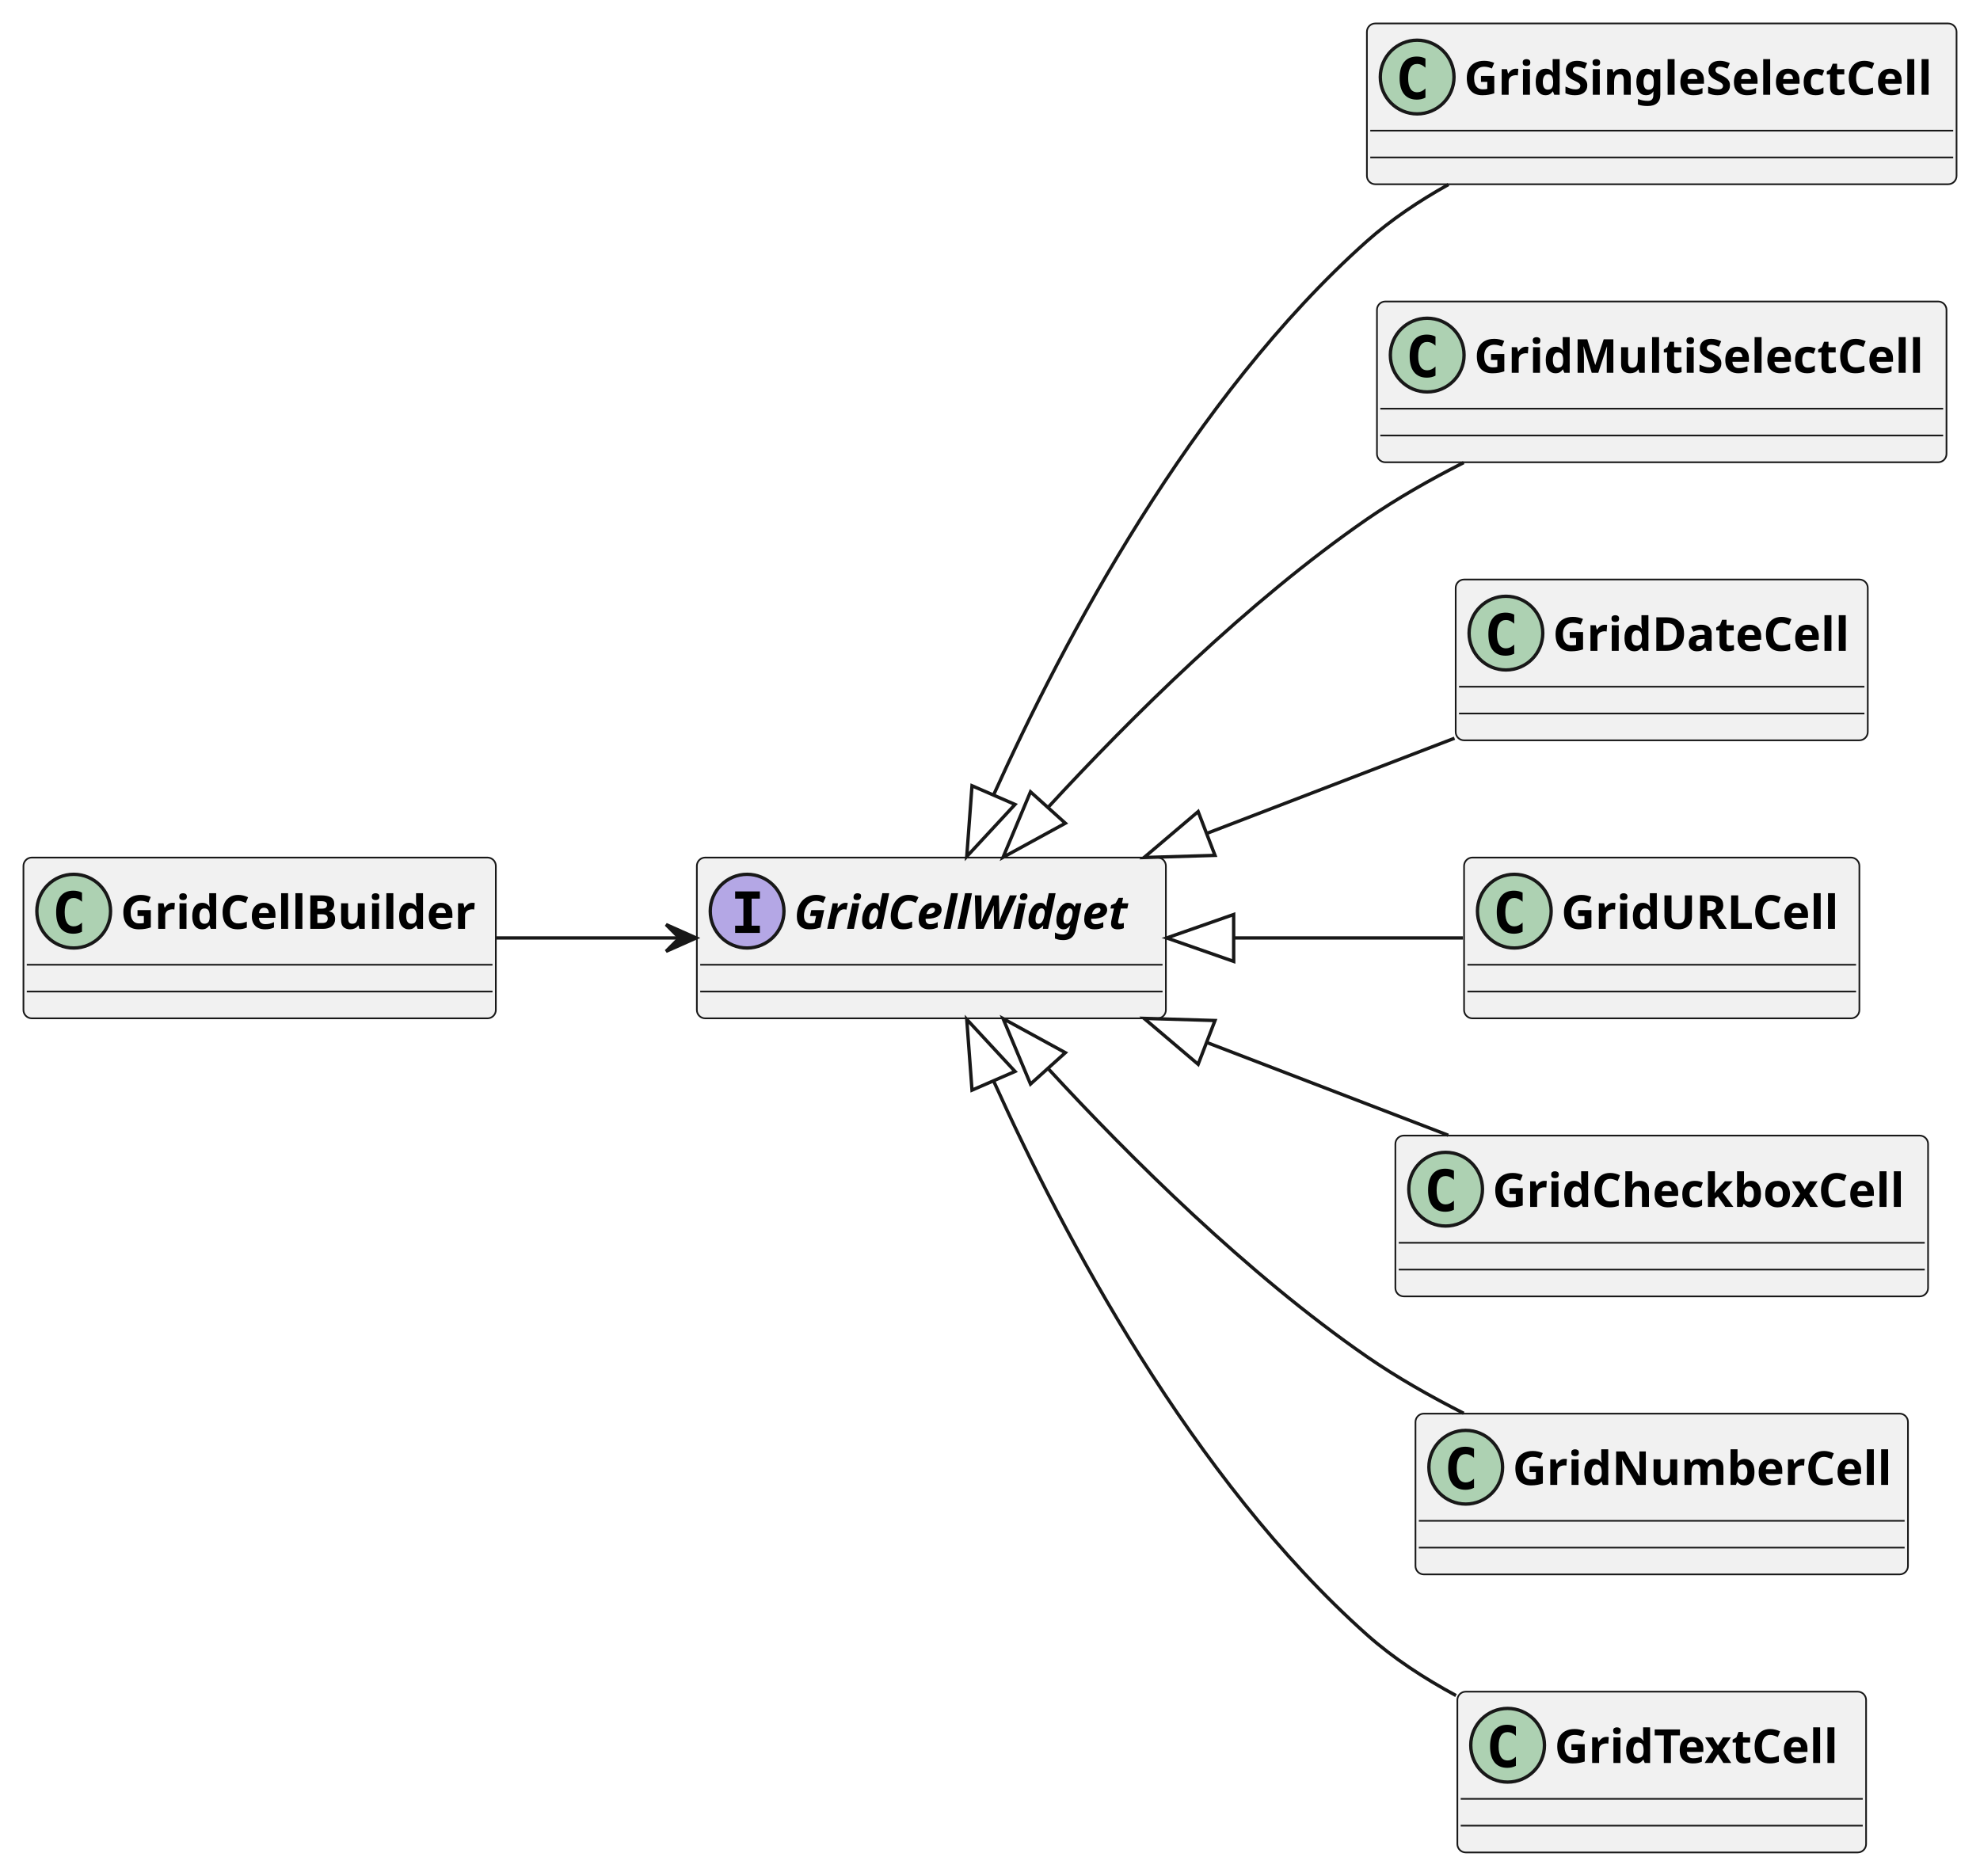
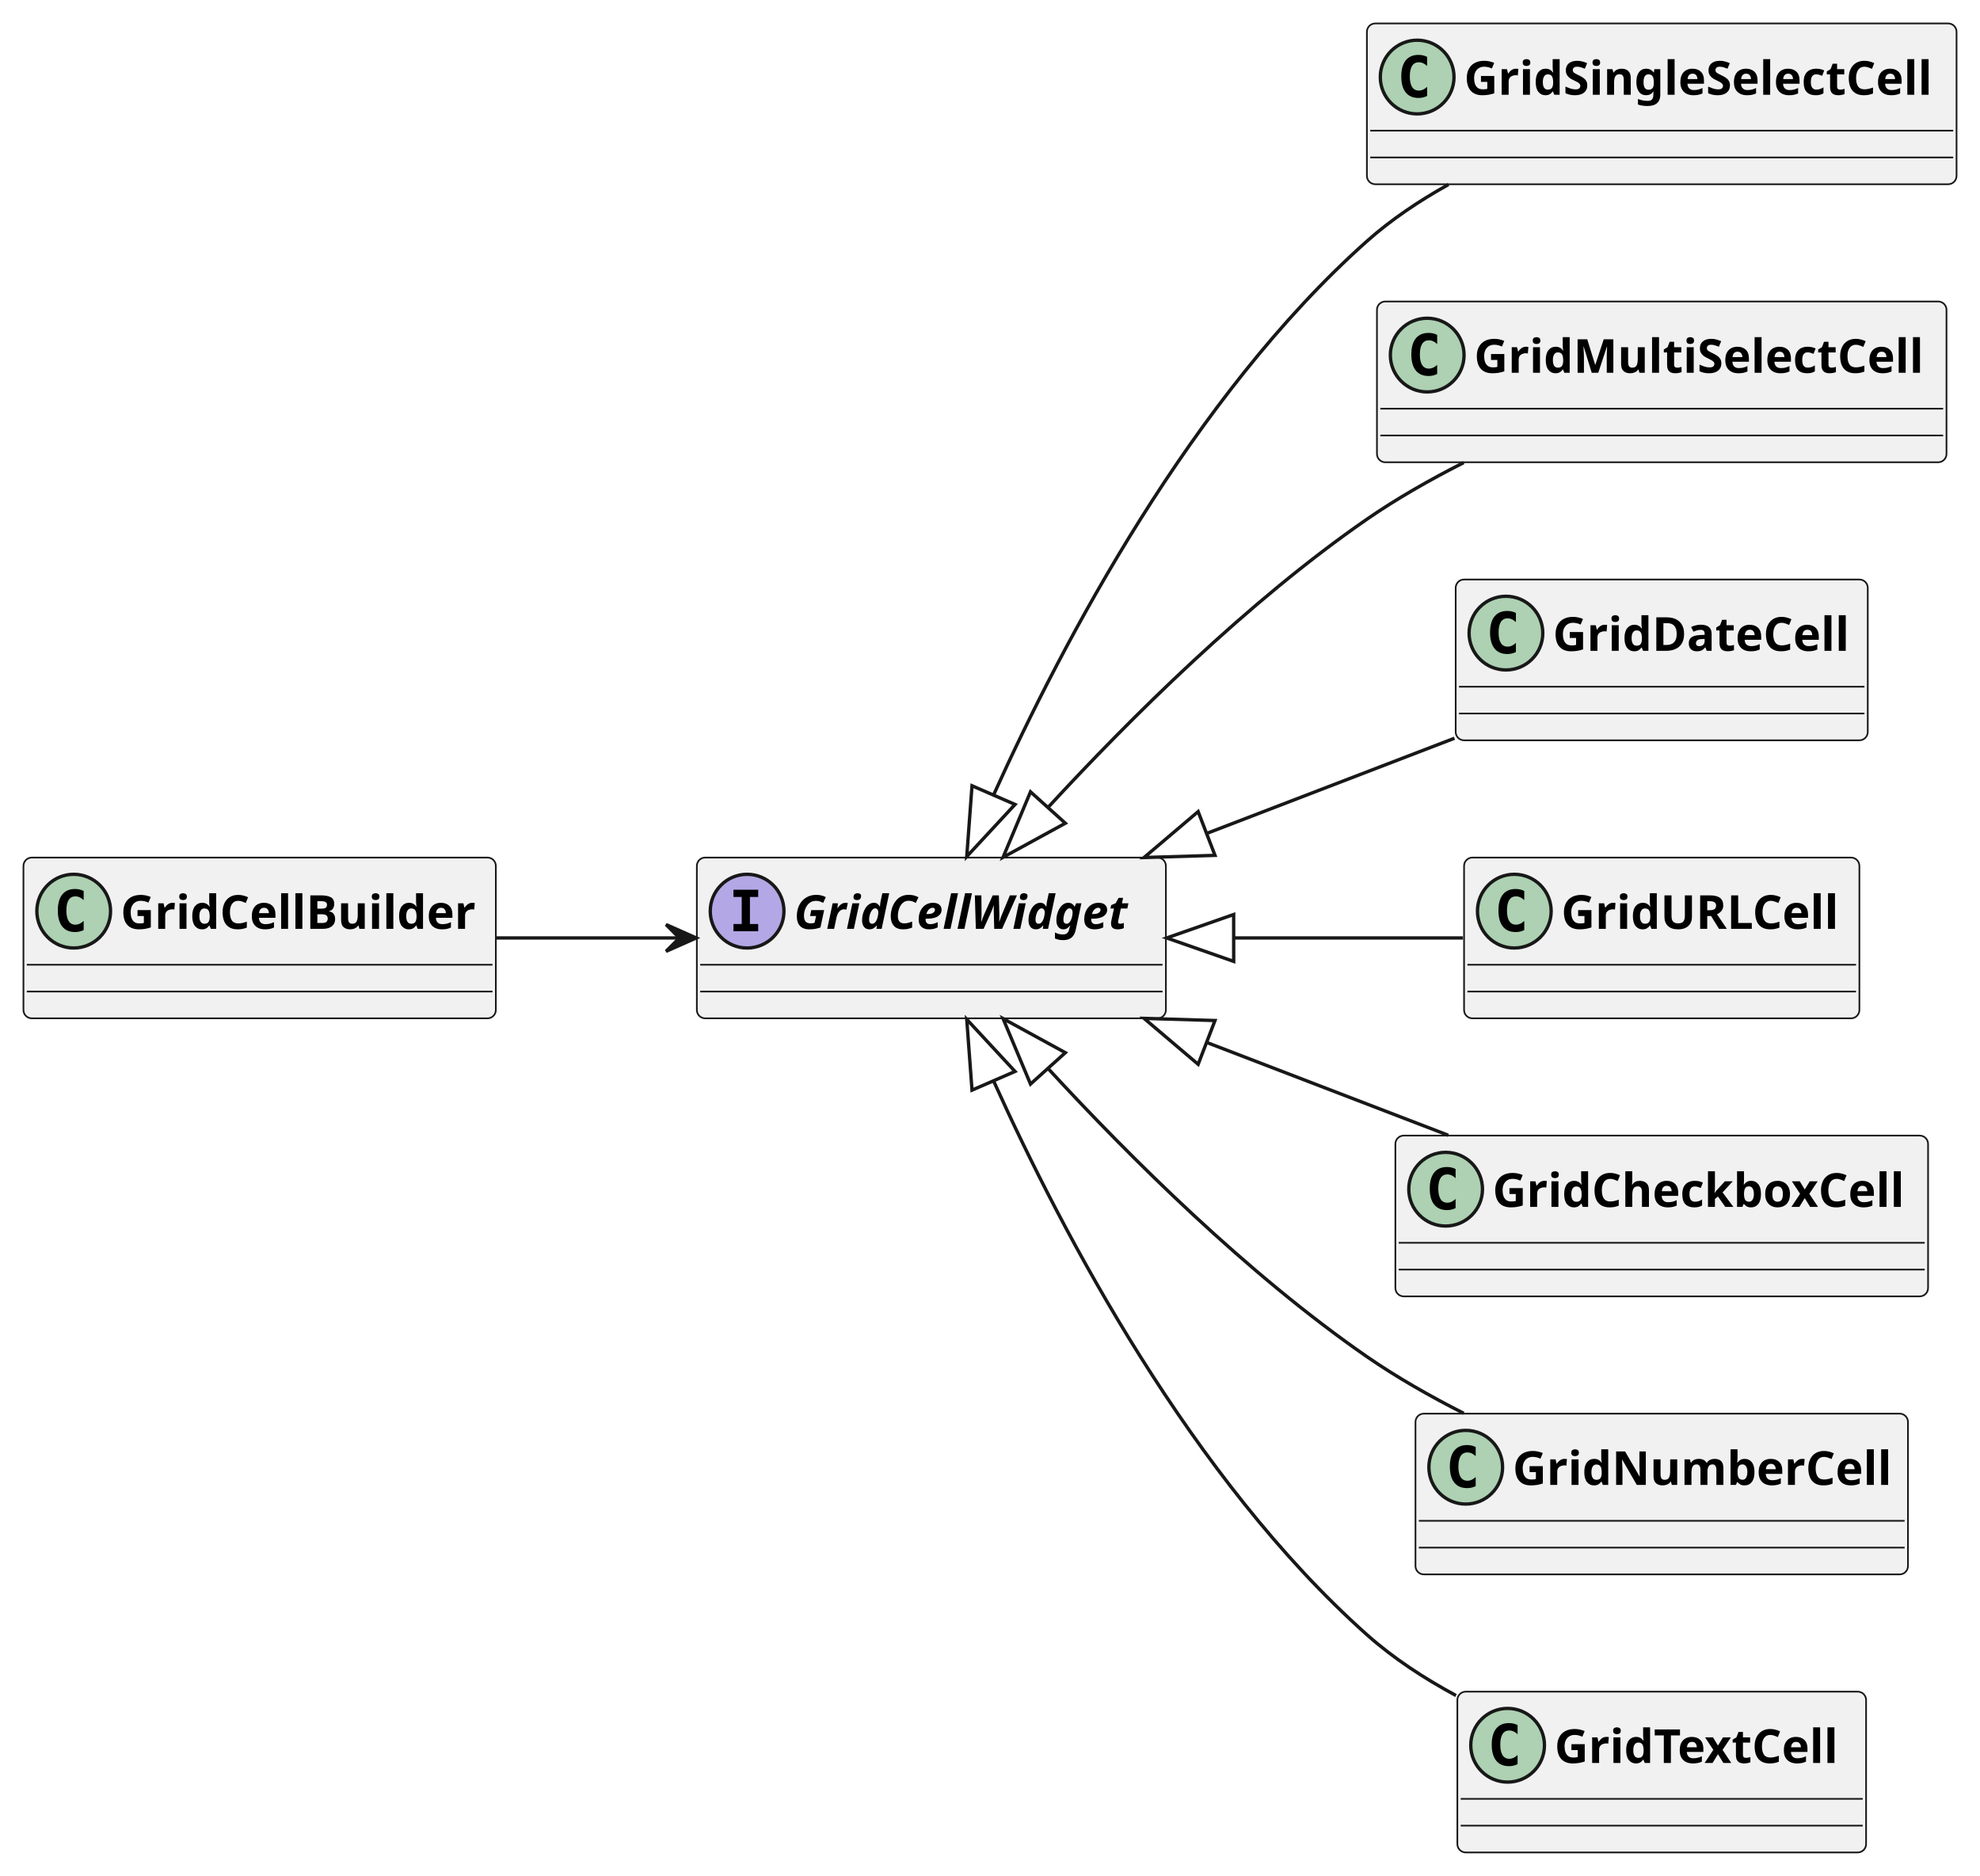
<svg xmlns="http://www.w3.org/2000/svg" contentStyleType="text/css" height="560px" preserveAspectRatio="none" style="width:591px;height:560px;background:#FFFFFF;" version="1.1" viewBox="0 0 591 560" width="591px" zoomAndPan="magnify">
  <defs />
  <g>
    <g id="elem_GridCellWidget">
      <rect codeLine="6" fill="#F1F1F1" height="48" id="GridCellWidget" rx="2.5" ry="2.5" style="stroke:#181818;stroke-width:0.5;" width="140" x="208" y="256" />
      <ellipse cx="223" cy="272" fill="#B4A7E5" rx="11" ry="11" style="stroke:#181818;stroke-width:1.0;" />
-       <path d="M219.428,268.265 L219.428,266.107 L226.807,266.107 L226.807,268.265 L224.342,268.265 L224.342,276.342 L226.807,276.342 L226.807,278.5 L219.428,278.5 L219.428,276.342 L221.893,276.342 L221.893,268.265 Z " fill="#000000" />
+       <path d="M218.928,267.765 L218.928,265.607 L226.307,265.607 L226.307,267.765 L223.842,267.765 L223.842,275.842 L226.307,275.842 L226.307,278 L218.928,278 L218.928,275.842 L221.393,275.842 L221.393,267.765 Z " fill="#000000" />
      <text fill="#000000" font-family="sans-serif" font-size="14" font-style="italic" font-weight="bold" lengthAdjust="spacing" textLength="108" x="237" y="277.291">GridCellWidget</text>
      <line style="stroke:#181818;stroke-width:0.5;" x1="209" x2="347" y1="288" y2="288" />
      <line style="stroke:#181818;stroke-width:0.5;" x1="209" x2="347" y1="296" y2="296" />
    </g>
    <g id="elem_GridCellBuilder">
      <rect fill="#F1F1F1" height="48" id="GridCellBuilder" rx="2.5" ry="2.5" style="stroke:#181818;stroke-width:0.5;" width="141" x="7" y="256" />
      <ellipse cx="22" cy="272" fill="#ADD1B2" rx="11" ry="11" style="stroke:#181818;stroke-width:1.0;" />
-       <path d="M24.473,278.143 Q23.892,278.442 23.253,278.591 Q22.614,278.741 21.908,278.741 Q19.401,278.741 18.081,277.089 Q16.762,275.437 16.762,272.316 Q16.762,269.187 18.081,267.535 Q19.401,265.883 21.908,265.883 Q22.614,265.883 23.261,266.032 Q23.909,266.182 24.473,266.481 L24.473,269.203 Q23.842,268.622 23.249,268.352 Q22.655,268.082 22.024,268.082 Q20.68,268.082 19.995,269.149 Q19.31,270.216 19.31,272.316 Q19.31,274.408 19.995,275.474 Q20.68,276.541 22.024,276.541 Q22.655,276.541 23.249,276.271 Q23.842,276.002 24.473,275.42 Z " fill="#000000" />
+       <path d="M24.973,277.643 Q24.392,277.942 23.753,278.091 Q23.114,278.241 22.408,278.241 Q19.901,278.241 18.581,276.589 Q17.262,274.937 17.262,271.816 Q17.262,268.687 18.581,267.035 Q19.901,265.383 22.408,265.383 Q23.114,265.383 23.761,265.532 Q24.409,265.682 24.973,265.981 L24.973,268.703 Q24.342,268.122 23.749,267.852 Q23.155,267.582 22.524,267.582 Q21.18,267.582 20.495,268.649 Q19.81,269.716 19.81,271.816 Q19.81,273.908 20.495,274.974 Q21.18,276.041 22.524,276.041 Q23.155,276.041 23.749,275.771 Q24.342,275.502 24.973,274.92 Z " fill="#000000" />
      <text fill="#000000" font-family="sans-serif" font-size="14" font-weight="bold" lengthAdjust="spacing" textLength="109" x="36" y="277.291">GridCellBuilder</text>
      <line style="stroke:#181818;stroke-width:0.5;" x1="8" x2="147" y1="288" y2="288" />
      <line style="stroke:#181818;stroke-width:0.5;" x1="8" x2="147" y1="296" y2="296" />
    </g>
    <g id="elem_GridSingleSelectCell">
      <rect fill="#F1F1F1" height="48" id="GridSingleSelectCell" rx="2.5" ry="2.5" style="stroke:#181818;stroke-width:0.5;" width="176" x="408" y="7" />
      <ellipse cx="423" cy="23" fill="#ADD1B2" rx="11" ry="11" style="stroke:#181818;stroke-width:1.0;" />
-       <path d="M425.473,29.143 Q424.892,29.442 424.253,29.591 Q423.614,29.741 422.908,29.741 Q420.401,29.741 419.082,28.089 Q417.762,26.437 417.762,23.316 Q417.762,20.186 419.082,18.535 Q420.401,16.883 422.908,16.883 Q423.614,16.883 424.261,17.032 Q424.909,17.182 425.473,17.48 L425.473,20.203 Q424.842,19.622 424.249,19.352 Q423.655,19.082 423.024,19.082 Q421.68,19.082 420.995,20.149 Q420.31,21.216 420.31,23.316 Q420.31,25.408 420.995,26.474 Q421.68,27.541 423.024,27.541 Q423.655,27.541 424.249,27.271 Q424.842,27.002 425.473,26.42 Z " fill="#000000" />
+       <path d="M425.973,28.643 Q425.392,28.942 424.753,29.091 Q424.114,29.241 423.408,29.241 Q420.901,29.241 419.582,27.589 Q418.262,25.937 418.262,22.816 Q418.262,19.686 419.582,18.035 Q420.901,16.383 423.408,16.383 Q424.114,16.383 424.761,16.532 Q425.409,16.682 425.973,16.98 L425.973,19.703 Q425.342,19.122 424.749,18.852 Q424.155,18.582 423.524,18.582 Q422.18,18.582 421.495,19.649 Q420.81,20.716 420.81,22.816 Q420.81,24.908 421.495,25.974 Q422.18,27.041 423.524,27.041 Q424.155,27.041 424.749,26.771 Q425.342,26.502 425.973,25.92 Z " fill="#000000" />
      <text fill="#000000" font-family="sans-serif" font-size="14" font-weight="bold" lengthAdjust="spacing" textLength="144" x="437" y="28.291">GridSingleSelectCell</text>
      <line style="stroke:#181818;stroke-width:0.5;" x1="409" x2="583" y1="39" y2="39" />
      <line style="stroke:#181818;stroke-width:0.5;" x1="409" x2="583" y1="47" y2="47" />
    </g>
    <g id="elem_GridMultiSelectCell">
      <rect fill="#F1F1F1" height="48" id="GridMultiSelectCell" rx="2.5" ry="2.5" style="stroke:#181818;stroke-width:0.5;" width="170" x="411" y="90" />
      <ellipse cx="426" cy="106" fill="#ADD1B2" rx="11" ry="11" style="stroke:#181818;stroke-width:1.0;" />
-       <path d="M428.473,112.143 Q427.892,112.442 427.253,112.591 Q426.614,112.741 425.908,112.741 Q423.401,112.741 422.082,111.089 Q420.762,109.437 420.762,106.316 Q420.762,103.186 422.082,101.535 Q423.401,99.883 425.908,99.883 Q426.614,99.883 427.261,100.032 Q427.909,100.182 428.473,100.481 L428.473,103.203 Q427.842,102.622 427.249,102.352 Q426.655,102.082 426.024,102.082 Q424.68,102.082 423.995,103.149 Q423.31,104.216 423.31,106.316 Q423.31,108.408 423.995,109.474 Q424.68,110.541 426.024,110.541 Q426.655,110.541 427.249,110.271 Q427.842,110.001 428.473,109.42 Z " fill="#000000" />
+       <path d="M428.973,111.643 Q428.392,111.942 427.753,112.091 Q427.114,112.241 426.408,112.241 Q423.901,112.241 422.582,110.589 Q421.262,108.937 421.262,105.816 Q421.262,102.686 422.582,101.035 Q423.901,99.383 426.408,99.383 Q427.114,99.383 427.761,99.532 Q428.409,99.682 428.973,99.981 L428.973,102.703 Q428.342,102.122 427.749,101.852 Q427.155,101.582 426.524,101.582 Q425.18,101.582 424.495,102.649 Q423.81,103.716 423.81,105.816 Q423.81,107.908 424.495,108.974 Q425.18,110.041 426.524,110.041 Q427.155,110.041 427.749,109.771 Q428.342,109.501 428.973,108.92 Z " fill="#000000" />
      <text fill="#000000" font-family="sans-serif" font-size="14" font-weight="bold" lengthAdjust="spacing" textLength="138" x="440" y="111.291">GridMultiSelectCell</text>
      <line style="stroke:#181818;stroke-width:0.5;" x1="412" x2="580" y1="122" y2="122" />
      <line style="stroke:#181818;stroke-width:0.5;" x1="412" x2="580" y1="130" y2="130" />
    </g>
    <g id="elem_GridDateCell">
      <rect fill="#F1F1F1" height="48" id="GridDateCell" rx="2.5" ry="2.5" style="stroke:#181818;stroke-width:0.5;" width="123" x="434.5" y="173" />
      <ellipse cx="449.5" cy="189" fill="#ADD1B2" rx="11" ry="11" style="stroke:#181818;stroke-width:1.0;" />
-       <path d="M451.973,195.143 Q451.392,195.442 450.753,195.591 Q450.114,195.741 449.408,195.741 Q446.901,195.741 445.582,194.089 Q444.262,192.437 444.262,189.316 Q444.262,186.186 445.582,184.535 Q446.901,182.883 449.408,182.883 Q450.114,182.883 450.761,183.032 Q451.409,183.182 451.973,183.481 L451.973,186.203 Q451.342,185.622 450.749,185.352 Q450.155,185.083 449.524,185.083 Q448.18,185.083 447.495,186.149 Q446.81,187.216 446.81,189.316 Q446.81,191.408 447.495,192.474 Q448.18,193.541 449.524,193.541 Q450.155,193.541 450.749,193.271 Q451.342,193.001 451.973,192.42 Z " fill="#000000" />
+       <path d="M452.473,194.643 Q451.892,194.942 451.253,195.091 Q450.614,195.241 449.908,195.241 Q447.401,195.241 446.082,193.589 Q444.762,191.937 444.762,188.816 Q444.762,185.686 446.082,184.035 Q447.401,182.383 449.908,182.383 Q450.614,182.383 451.261,182.532 Q451.909,182.682 452.473,182.981 L452.473,185.703 Q451.842,185.122 451.249,184.852 Q450.655,184.583 450.024,184.583 Q448.68,184.583 447.995,185.649 Q447.31,186.716 447.31,188.816 Q447.31,190.908 447.995,191.974 Q448.68,193.041 450.024,193.041 Q450.655,193.041 451.249,192.771 Q451.842,192.501 452.473,191.92 Z " fill="#000000" />
      <text fill="#000000" font-family="sans-serif" font-size="14" font-weight="bold" lengthAdjust="spacing" textLength="91" x="463.5" y="194.291">GridDateCell</text>
      <line style="stroke:#181818;stroke-width:0.5;" x1="435.5" x2="556.5" y1="205" y2="205" />
      <line style="stroke:#181818;stroke-width:0.5;" x1="435.5" x2="556.5" y1="213" y2="213" />
    </g>
    <g id="elem_GridURLCell">
      <rect fill="#F1F1F1" height="48" id="GridURLCell" rx="2.5" ry="2.5" style="stroke:#181818;stroke-width:0.5;" width="118" x="437" y="256" />
      <ellipse cx="452" cy="272" fill="#ADD1B2" rx="11" ry="11" style="stroke:#181818;stroke-width:1.0;" />
-       <path d="M454.473,278.143 Q453.892,278.442 453.253,278.591 Q452.614,278.741 451.908,278.741 Q449.401,278.741 448.082,277.089 Q446.762,275.437 446.762,272.316 Q446.762,269.187 448.082,267.535 Q449.401,265.883 451.908,265.883 Q452.614,265.883 453.261,266.032 Q453.909,266.182 454.473,266.481 L454.473,269.203 Q453.842,268.622 453.249,268.352 Q452.655,268.082 452.024,268.082 Q450.68,268.082 449.995,269.149 Q449.31,270.216 449.31,272.316 Q449.31,274.408 449.995,275.474 Q450.68,276.541 452.024,276.541 Q452.655,276.541 453.249,276.271 Q453.842,276.002 454.473,275.42 Z " fill="#000000" />
+       <path d="M454.973,277.643 Q454.392,277.942 453.753,278.091 Q453.114,278.241 452.408,278.241 Q449.901,278.241 448.582,276.589 Q447.262,274.937 447.262,271.816 Q447.262,268.687 448.582,267.035 Q449.901,265.383 452.408,265.383 Q453.114,265.383 453.761,265.532 Q454.409,265.682 454.973,265.981 L454.973,268.703 Q454.342,268.122 453.749,267.852 Q453.155,267.582 452.524,267.582 Q451.18,267.582 450.495,268.649 Q449.81,269.716 449.81,271.816 Q449.81,273.908 450.495,274.974 Q451.18,276.041 452.524,276.041 Q453.155,276.041 453.749,275.771 Q454.342,275.502 454.973,274.92 Z " fill="#000000" />
      <text fill="#000000" font-family="sans-serif" font-size="14" font-weight="bold" lengthAdjust="spacing" textLength="86" x="466" y="277.291">GridURLCell</text>
      <line style="stroke:#181818;stroke-width:0.5;" x1="438" x2="554" y1="288" y2="288" />
      <line style="stroke:#181818;stroke-width:0.5;" x1="438" x2="554" y1="296" y2="296" />
    </g>
    <g id="elem_GridCheckboxCell">
      <rect fill="#F1F1F1" height="48" id="GridCheckboxCell" rx="2.5" ry="2.5" style="stroke:#181818;stroke-width:0.5;" width="159" x="416.5" y="339" />
      <ellipse cx="431.5" cy="355" fill="#ADD1B2" rx="11" ry="11" style="stroke:#181818;stroke-width:1.0;" />
-       <path d="M433.973,361.143 Q433.392,361.442 432.753,361.591 Q432.114,361.741 431.408,361.741 Q428.901,361.741 427.582,360.089 Q426.262,358.437 426.262,355.316 Q426.262,352.187 427.582,350.535 Q428.901,348.883 431.408,348.883 Q432.114,348.883 432.761,349.032 Q433.409,349.182 433.973,349.481 L433.973,352.203 Q433.342,351.622 432.749,351.352 Q432.155,351.082 431.524,351.082 Q430.18,351.082 429.495,352.149 Q428.81,353.216 428.81,355.316 Q428.81,357.408 429.495,358.474 Q430.18,359.541 431.524,359.541 Q432.155,359.541 432.749,359.271 Q433.342,359.002 433.973,358.42 Z " fill="#000000" />
+       <path d="M434.473,360.643 Q433.892,360.942 433.253,361.091 Q432.614,361.241 431.908,361.241 Q429.401,361.241 428.082,359.589 Q426.762,357.937 426.762,354.816 Q426.762,351.687 428.082,350.035 Q429.401,348.383 431.908,348.383 Q432.614,348.383 433.261,348.532 Q433.909,348.682 434.473,348.981 L434.473,351.703 Q433.842,351.122 433.249,350.852 Q432.655,350.582 432.024,350.582 Q430.68,350.582 429.995,351.649 Q429.31,352.716 429.31,354.816 Q429.31,356.908 429.995,357.974 Q430.68,359.041 432.024,359.041 Q432.655,359.041 433.249,358.771 Q433.842,358.502 434.473,357.92 Z " fill="#000000" />
      <text fill="#000000" font-family="sans-serif" font-size="14" font-weight="bold" lengthAdjust="spacing" textLength="127" x="445.5" y="360.291">GridCheckboxCell</text>
      <line style="stroke:#181818;stroke-width:0.5;" x1="417.5" x2="574.5" y1="371" y2="371" />
      <line style="stroke:#181818;stroke-width:0.5;" x1="417.5" x2="574.5" y1="379" y2="379" />
    </g>
    <g id="elem_GridNumberCell">
      <rect fill="#F1F1F1" height="48" id="GridNumberCell" rx="2.5" ry="2.5" style="stroke:#181818;stroke-width:0.5;" width="147" x="422.5" y="422" />
      <ellipse cx="437.5" cy="438" fill="#ADD1B2" rx="11" ry="11" style="stroke:#181818;stroke-width:1.0;" />
-       <path d="M439.973,444.143 Q439.392,444.442 438.753,444.591 Q438.114,444.741 437.408,444.741 Q434.901,444.741 433.582,443.089 Q432.262,441.437 432.262,438.316 Q432.262,435.187 433.582,433.535 Q434.901,431.883 437.408,431.883 Q438.114,431.883 438.761,432.032 Q439.409,432.182 439.973,432.481 L439.973,435.203 Q439.342,434.622 438.749,434.352 Q438.155,434.082 437.524,434.082 Q436.18,434.082 435.495,435.149 Q434.81,436.216 434.81,438.316 Q434.81,440.408 435.495,441.474 Q436.18,442.541 437.524,442.541 Q438.155,442.541 438.749,442.271 Q439.342,442.002 439.973,441.42 Z " fill="#000000" />
+       <path d="M440.473,443.643 Q439.892,443.942 439.253,444.091 Q438.614,444.241 437.908,444.241 Q435.401,444.241 434.082,442.589 Q432.762,440.937 432.762,437.816 Q432.762,434.687 434.082,433.035 Q435.401,431.383 437.908,431.383 Q438.614,431.383 439.261,431.532 Q439.909,431.682 440.473,431.981 L440.473,434.703 Q439.842,434.122 439.249,433.852 Q438.655,433.582 438.024,433.582 Q436.68,433.582 435.995,434.649 Q435.31,435.716 435.31,437.816 Q435.31,439.908 435.995,440.974 Q436.68,442.041 438.024,442.041 Q438.655,442.041 439.249,441.771 Q439.842,441.502 440.473,440.92 Z " fill="#000000" />
      <text fill="#000000" font-family="sans-serif" font-size="14" font-weight="bold" lengthAdjust="spacing" textLength="115" x="451.5" y="443.291">GridNumberCell</text>
      <line style="stroke:#181818;stroke-width:0.5;" x1="423.5" x2="568.5" y1="454" y2="454" />
      <line style="stroke:#181818;stroke-width:0.5;" x1="423.5" x2="568.5" y1="462" y2="462" />
    </g>
    <g id="elem_GridTextCell">
      <rect fill="#F1F1F1" height="48" id="GridTextCell" rx="2.5" ry="2.5" style="stroke:#181818;stroke-width:0.5;" width="122" x="435" y="505" />
      <ellipse cx="450" cy="521" fill="#ADD1B2" rx="11" ry="11" style="stroke:#181818;stroke-width:1.0;" />
-       <path d="M452.473,527.143 Q451.892,527.442 451.253,527.591 Q450.614,527.741 449.908,527.741 Q447.401,527.741 446.082,526.089 Q444.762,524.437 444.762,521.316 Q444.762,518.187 446.082,516.535 Q447.401,514.883 449.908,514.883 Q450.614,514.883 451.261,515.032 Q451.909,515.182 452.473,515.481 L452.473,518.203 Q451.842,517.622 451.249,517.352 Q450.655,517.082 450.024,517.082 Q448.68,517.082 447.995,518.149 Q447.31,519.216 447.31,521.316 Q447.31,523.408 447.995,524.474 Q448.68,525.541 450.024,525.541 Q450.655,525.541 451.249,525.271 Q451.842,525.001 452.473,524.42 Z " fill="#000000" />
+       <path d="M452.973,526.643 Q452.392,526.942 451.753,527.091 Q451.114,527.241 450.408,527.241 Q447.901,527.241 446.582,525.589 Q445.262,523.937 445.262,520.816 Q445.262,517.687 446.582,516.035 Q447.901,514.383 450.408,514.383 Q451.114,514.383 451.761,514.532 Q452.409,514.682 452.973,514.981 L452.973,517.703 Q452.342,517.122 451.749,516.852 Q451.155,516.582 450.524,516.582 Q449.18,516.582 448.495,517.649 Q447.81,518.716 447.81,520.816 Q447.81,522.908 448.495,523.974 Q449.18,525.041 450.524,525.041 Q451.155,525.041 451.749,524.771 Q452.342,524.501 452.973,523.92 Z " fill="#000000" />
      <text fill="#000000" font-family="sans-serif" font-size="14" font-weight="bold" lengthAdjust="spacing" textLength="90" x="464" y="526.291">GridTextCell</text>
      <line style="stroke:#181818;stroke-width:0.5;" x1="436" x2="556" y1="537" y2="537" />
      <line style="stroke:#181818;stroke-width:0.5;" x1="436" x2="556" y1="545" y2="545" />
    </g>
    <g id="link_GridCellBuilder_GridCellWidget">
      <path codeLine="7" d="M148.2,280 C165.87,280 184.91,280 202.79,280 " fill="none" id="GridCellBuilder-to-GridCellWidget" style="stroke:#181818;stroke-width:1.0;" />
      <polygon fill="#181818" points="207.8,280,198.8,276,202.8,280,198.8,284,207.8,280" style="stroke:#181818;stroke-width:1.0;" />
    </g>
    <g id="link_GridCellWidget_GridSingleSelectCell">
      <path codeLine="9" d="M296.61,237.22 C317.37,191.25 355.78,118.55 408,72 C415.23,65.56 423.65,59.93 432.35,55.08 " fill="none" id="GridCellWidget-backto-GridSingleSelectCell" style="stroke:#181818;stroke-width:1.0;" />
      <polygon fill="none" points="302.97,240.15,288.56,255.7,290.13,234.57,302.97,240.15" style="stroke:#181818;stroke-width:1.0;" />
    </g>
    <g id="link_GridCellWidget_GridMultiSelectCell">
      <path codeLine="10" d="M312.89,240.96 C337.41,214.36 372.36,179.65 408,155 C416.93,148.83 426.93,143.15 436.89,138.1 " fill="none" id="GridCellWidget-backto-GridMultiSelectCell" style="stroke:#181818;stroke-width:1.0;" />
      <polygon fill="none" points="317.99,245.75,299.4,255.92,307.59,236.38,317.99,245.75" style="stroke:#181818;stroke-width:1.0;" />
    </g>
    <g id="link_GridCellWidget_GridDateCell">
      <path codeLine="11" d="M360.18,248.8 C384.71,239.38 411.2,229.2 434.15,220.38 " fill="none" id="GridCellWidget-backto-GridDateCell" style="stroke:#181818;stroke-width:1.0;" />
      <polygon fill="none" points="362.66,255.35,341.48,255.99,357.63,242.28,362.66,255.35" style="stroke:#181818;stroke-width:1.0;" />
    </g>
    <g id="link_GridCellWidget_GridURLCell">
      <path codeLine="12" d="M368.49,280 C391.51,280 415.68,280 436.66,280 " fill="none" id="GridCellWidget-backto-GridURLCell" style="stroke:#181818;stroke-width:1.0;" />
      <polygon fill="none" points="368.24,287,348.24,280,368.23,273,368.24,287" style="stroke:#181818;stroke-width:1.0;" />
    </g>
    <g id="link_GridCellWidget_GridCheckboxCell">
      <path codeLine="13" d="M360.48,311.31 C384.26,320.45 409.87,330.29 432.29,338.9 " fill="none" id="GridCellWidget-backto-GridCheckboxCell" style="stroke:#181818;stroke-width:1.0;" />
      <polygon fill="none" points="357.63,317.72,341.48,304.01,362.66,304.65,357.63,317.72" style="stroke:#181818;stroke-width:1.0;" />
    </g>
    <g id="link_GridCellWidget_GridNumberCell">
      <path codeLine="14" d="M312.89,319.04 C337.41,345.64 372.36,380.35 408,405 C416.93,411.17 426.93,416.85 436.89,421.9 " fill="none" id="GridCellWidget-backto-GridNumberCell" style="stroke:#181818;stroke-width:1.0;" />
      <polygon fill="none" points="307.59,323.62,299.4,304.08,317.99,314.25,307.59,323.62" style="stroke:#181818;stroke-width:1.0;" />
    </g>
    <g id="link_GridCellWidget_GridTextCell">
      <path codeLine="15" d="M296.61,322.78 C317.37,368.75 355.78,441.45 408,488 C415.85,495 425.11,501.04 434.6,506.16 " fill="none" id="GridCellWidget-backto-GridTextCell" style="stroke:#181818;stroke-width:1.0;" />
      <polygon fill="none" points="290.13,325.43,288.56,304.3,302.97,319.85,290.13,325.43" style="stroke:#181818;stroke-width:1.0;" />
    </g>
  </g>
</svg>
